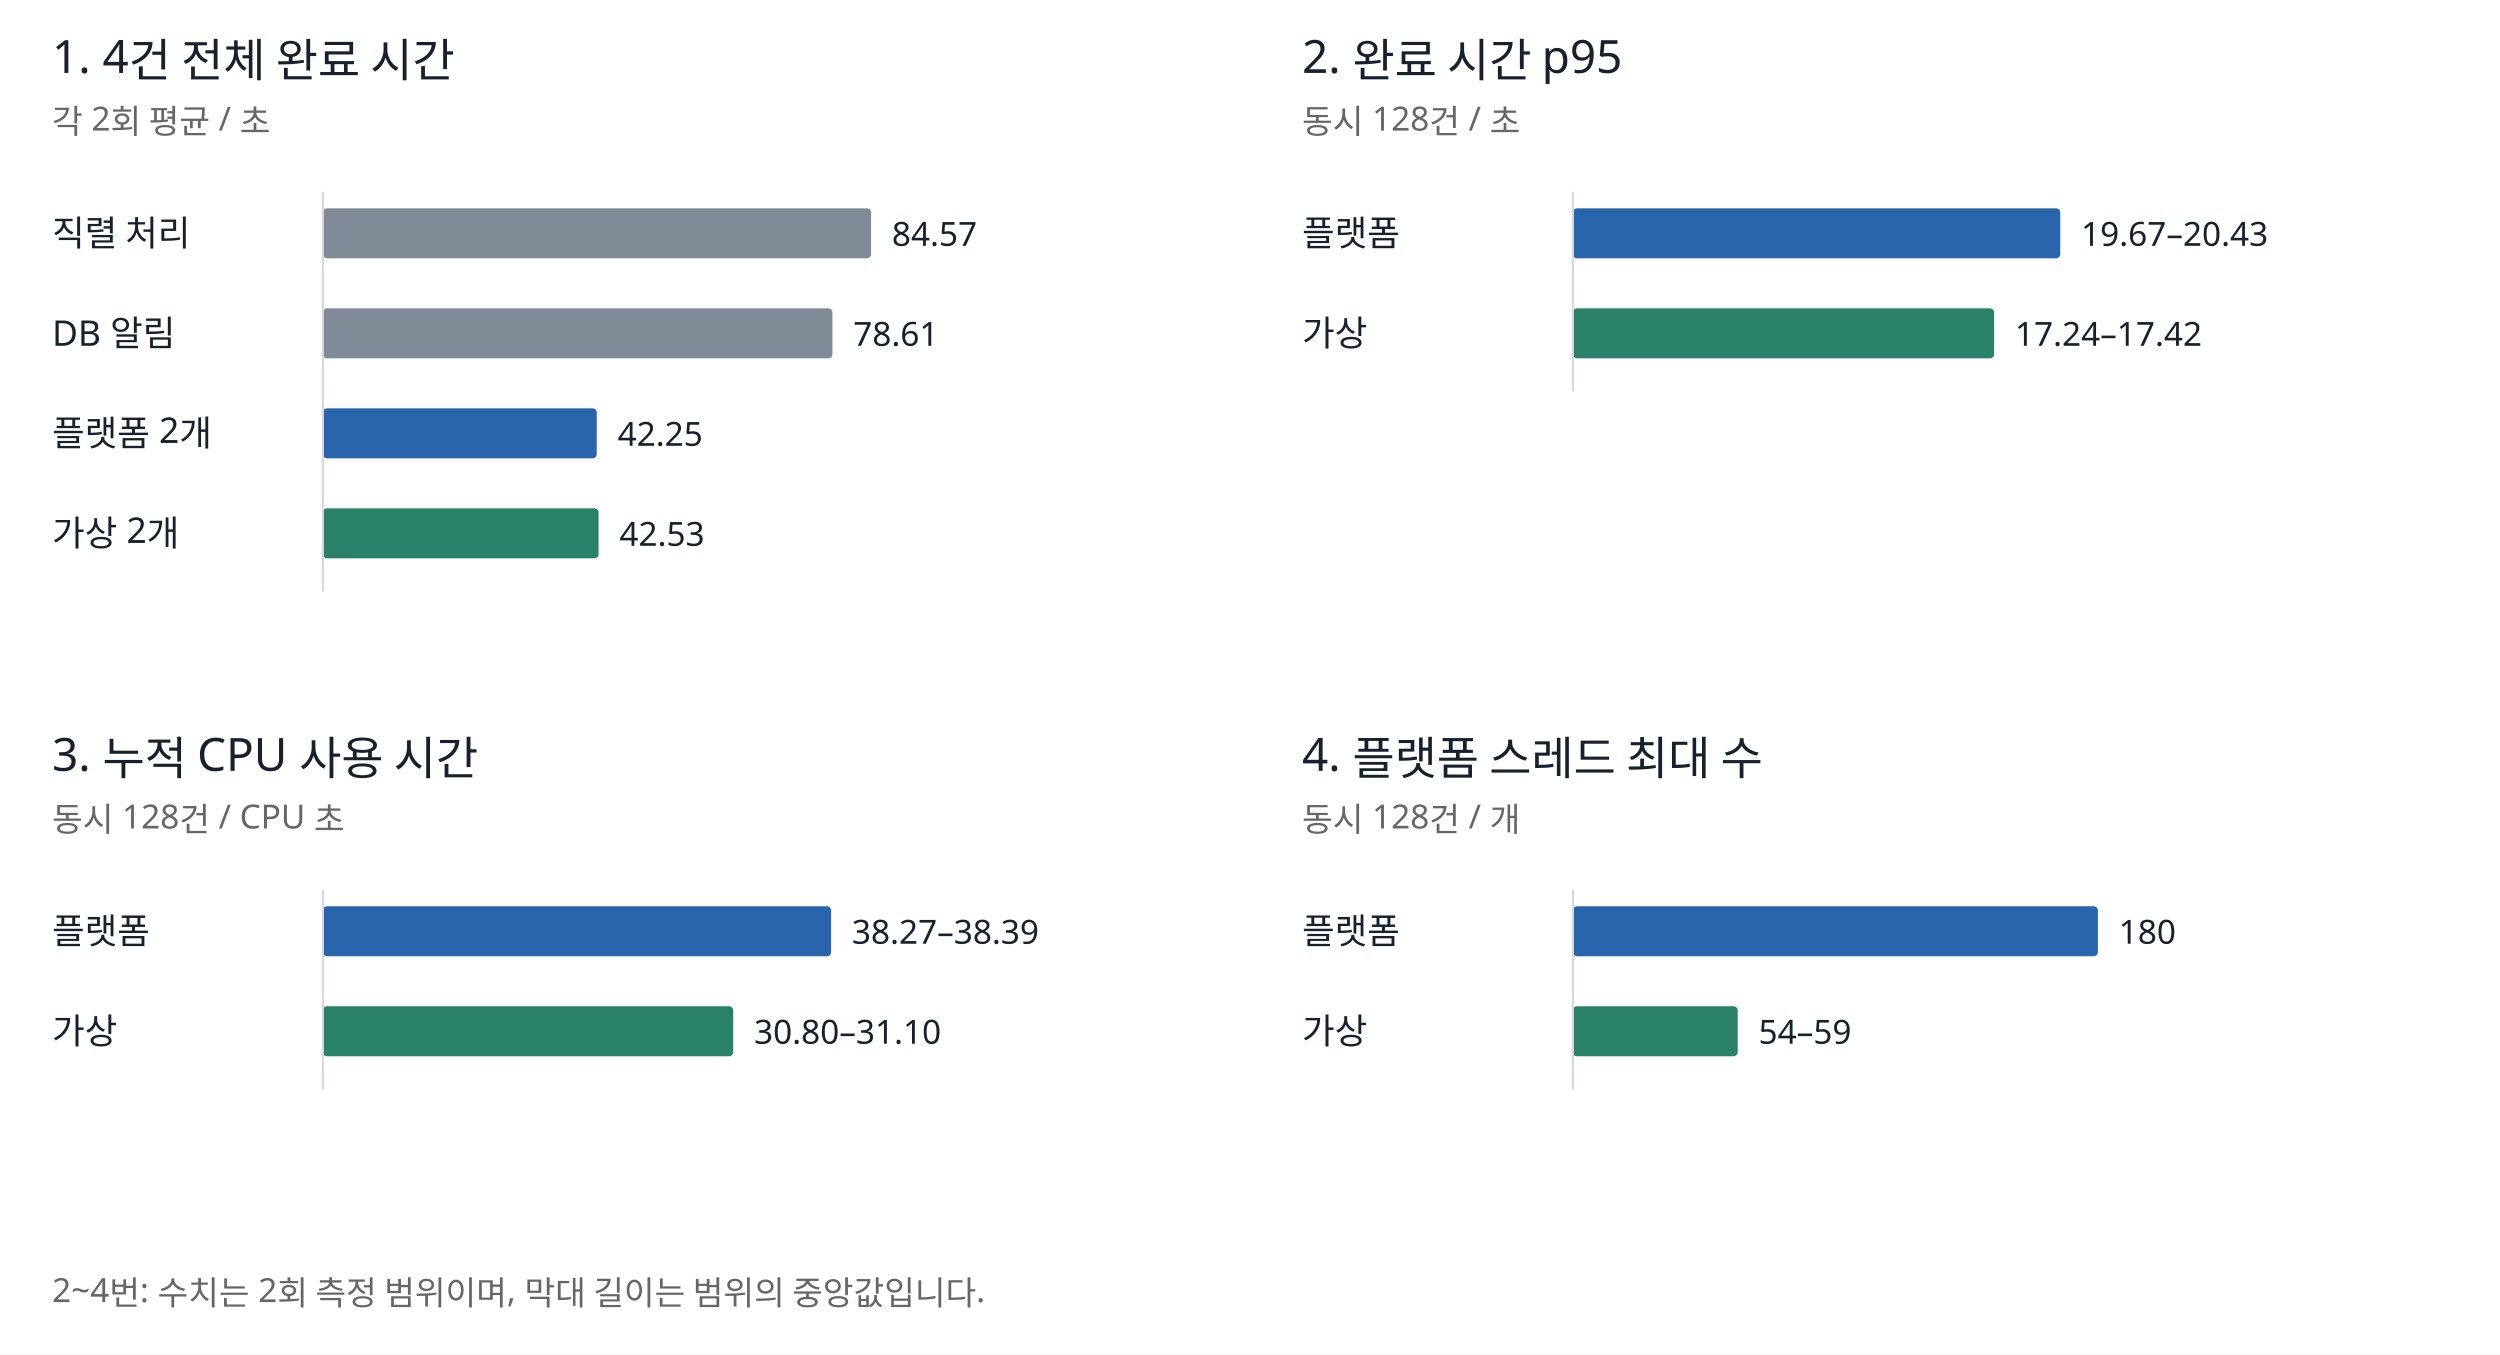
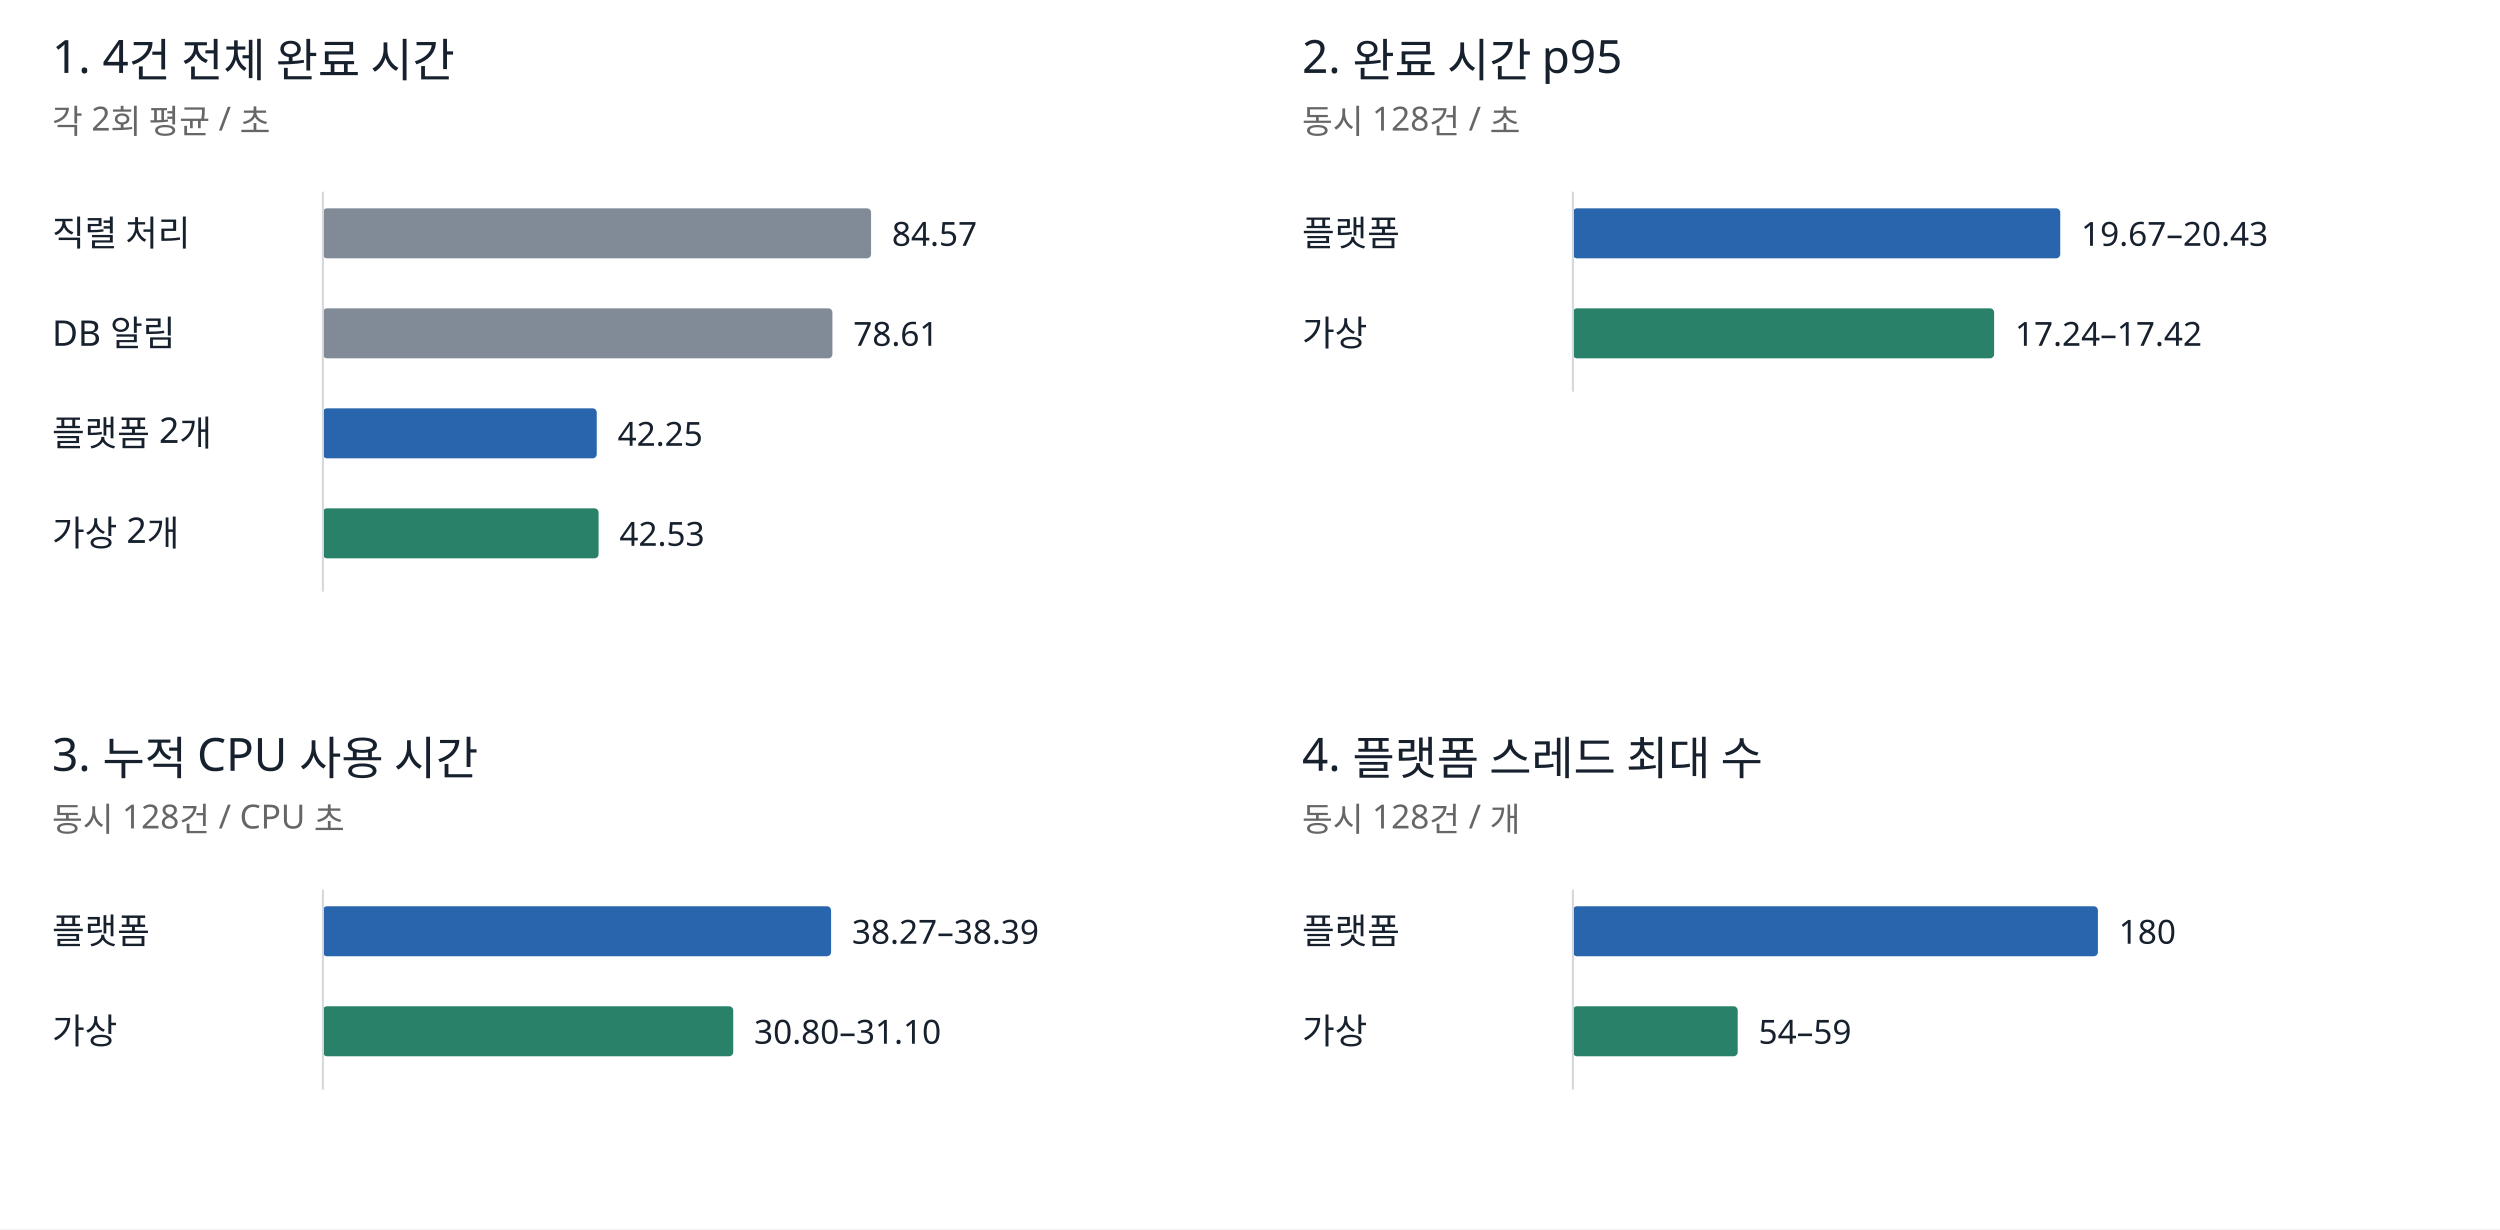
- <svg xmlns="http://www.w3.org/2000/svg" viewBox="0 0 1200 650" role="img" aria-label="Worker 처리 시간과 CPU 및 스레드 수 비교">
+ <svg xmlns="http://www.w3.org/2000/svg" viewBox="0 0 1200 590" role="img" aria-label="Worker 처리 시간과 CPU 및 스레드 수 비교">
  <style>text{font-family:"Pretendard Variable",sans-serif}</style>
-   <rect width="1200" height="650" fill="white" />
+   <rect width="1200" height="590" fill="white" />
  <text x="25" y="35" font-size="22" fill="#17212e">1. 4건 전체 완료 시간</text>
  <text x="25" y="64" font-size="16" fill="#666">각 2회 평균 / 초</text>
  <text x="25" y="118" font-size="17" fill="#17212e">직렬 처리</text>
  <rect x="155" y="100" width="263.11" height="24" rx="2" fill="#818b98" />
  <text x="428.107" y="118" font-size="16" fill="#17212e">84.57</text>
  <text x="25" y="166" font-size="17" fill="#17212e">DB 알림</text>
  <rect x="155" y="148" width="244.56" height="24" rx="2" fill="#818b98" />
  <text x="409.564" y="166" font-size="16" fill="#17212e">78.61</text>
  <text x="25" y="214" font-size="17" fill="#17212e">플랫폼 2개</text>
  <rect x="155" y="196" width="131.44" height="24" rx="2" fill="#2865ac" />
  <text x="296.444" y="214" font-size="16" fill="#17212e">42.25</text>
  <text x="25" y="262" font-size="17" fill="#17212e">가상 2개</text>
  <rect x="155" y="244" width="132.32" height="24" rx="2" fill="#288168" />
  <text x="297.316" y="262" font-size="16" fill="#17212e">42.53</text>
  <path d="M155 92v192" stroke="#d5d9de" />
  <text x="625" y="35" font-size="22" fill="#17212e">2. 완료 시간 p95</text>
  <text x="625" y="64" font-size="16" fill="#666">동시 128건 / 초</text>
  <text x="625" y="118" font-size="17" fill="#17212e">플랫폼</text>
  <rect x="755" y="100" width="233.92" height="24" rx="2" fill="#2865ac" />
  <text x="998.917" y="118" font-size="16" fill="#17212e">19.67–20.43</text>
  <text x="625" y="166" font-size="17" fill="#17212e">가상</text>
  <rect x="755" y="148" width="202.18" height="24" rx="2" fill="#288168" />
  <text x="967.183" y="166" font-size="16" fill="#17212e">17.24–17.42</text>
  <path d="M755 92v96" stroke="#d5d9de" />
  <text x="25" y="370" font-size="22" fill="#17212e">3. 누적 CPU 사용 시간</text>
  <text x="25" y="399" font-size="16" fill="#666">동시 128건 / CPU 초</text>
  <text x="25" y="453" font-size="17" fill="#17212e">플랫폼</text>
  <rect x="155" y="435" width="243.92" height="24" rx="2" fill="#2865ac" />
  <text x="408.918" y="453" font-size="16" fill="#17212e">38.27–38.39</text>
  <text x="25" y="501" font-size="17" fill="#17212e">가상</text>
  <rect x="155" y="483" width="196.95" height="24" rx="2" fill="#288168" />
  <text x="361.955" y="501" font-size="16" fill="#17212e">30.80–31.10</text>
  <path d="M155 427v96" stroke="#d5d9de" />
  <text x="625" y="370" font-size="22" fill="#17212e">4. 플랫폼 스레드 최대 수</text>
  <text x="625" y="399" font-size="16" fill="#666">동시 128건 / 개</text>
  <text x="625" y="453" font-size="17" fill="#17212e">플랫폼</text>
  <rect x="755" y="435" width="252.00" height="24" rx="2" fill="#2865ac" />
  <text x="1017.0" y="453" font-size="16" fill="#17212e">180</text>
  <text x="625" y="501" font-size="17" fill="#17212e">가상</text>
  <rect x="755" y="483" width="79.10" height="24" rx="2" fill="#288168" />
  <text x="844.1" y="501" font-size="16" fill="#17212e">54–59</text>
  <path d="M755 427v96" stroke="#d5d9de" />
-   <text x="25" y="625" font-size="16" fill="#666">2~4번: 수치는 2회 측정 범위이며, 막대 길이는 범위의 중앙값입니다.</text>
</svg>
